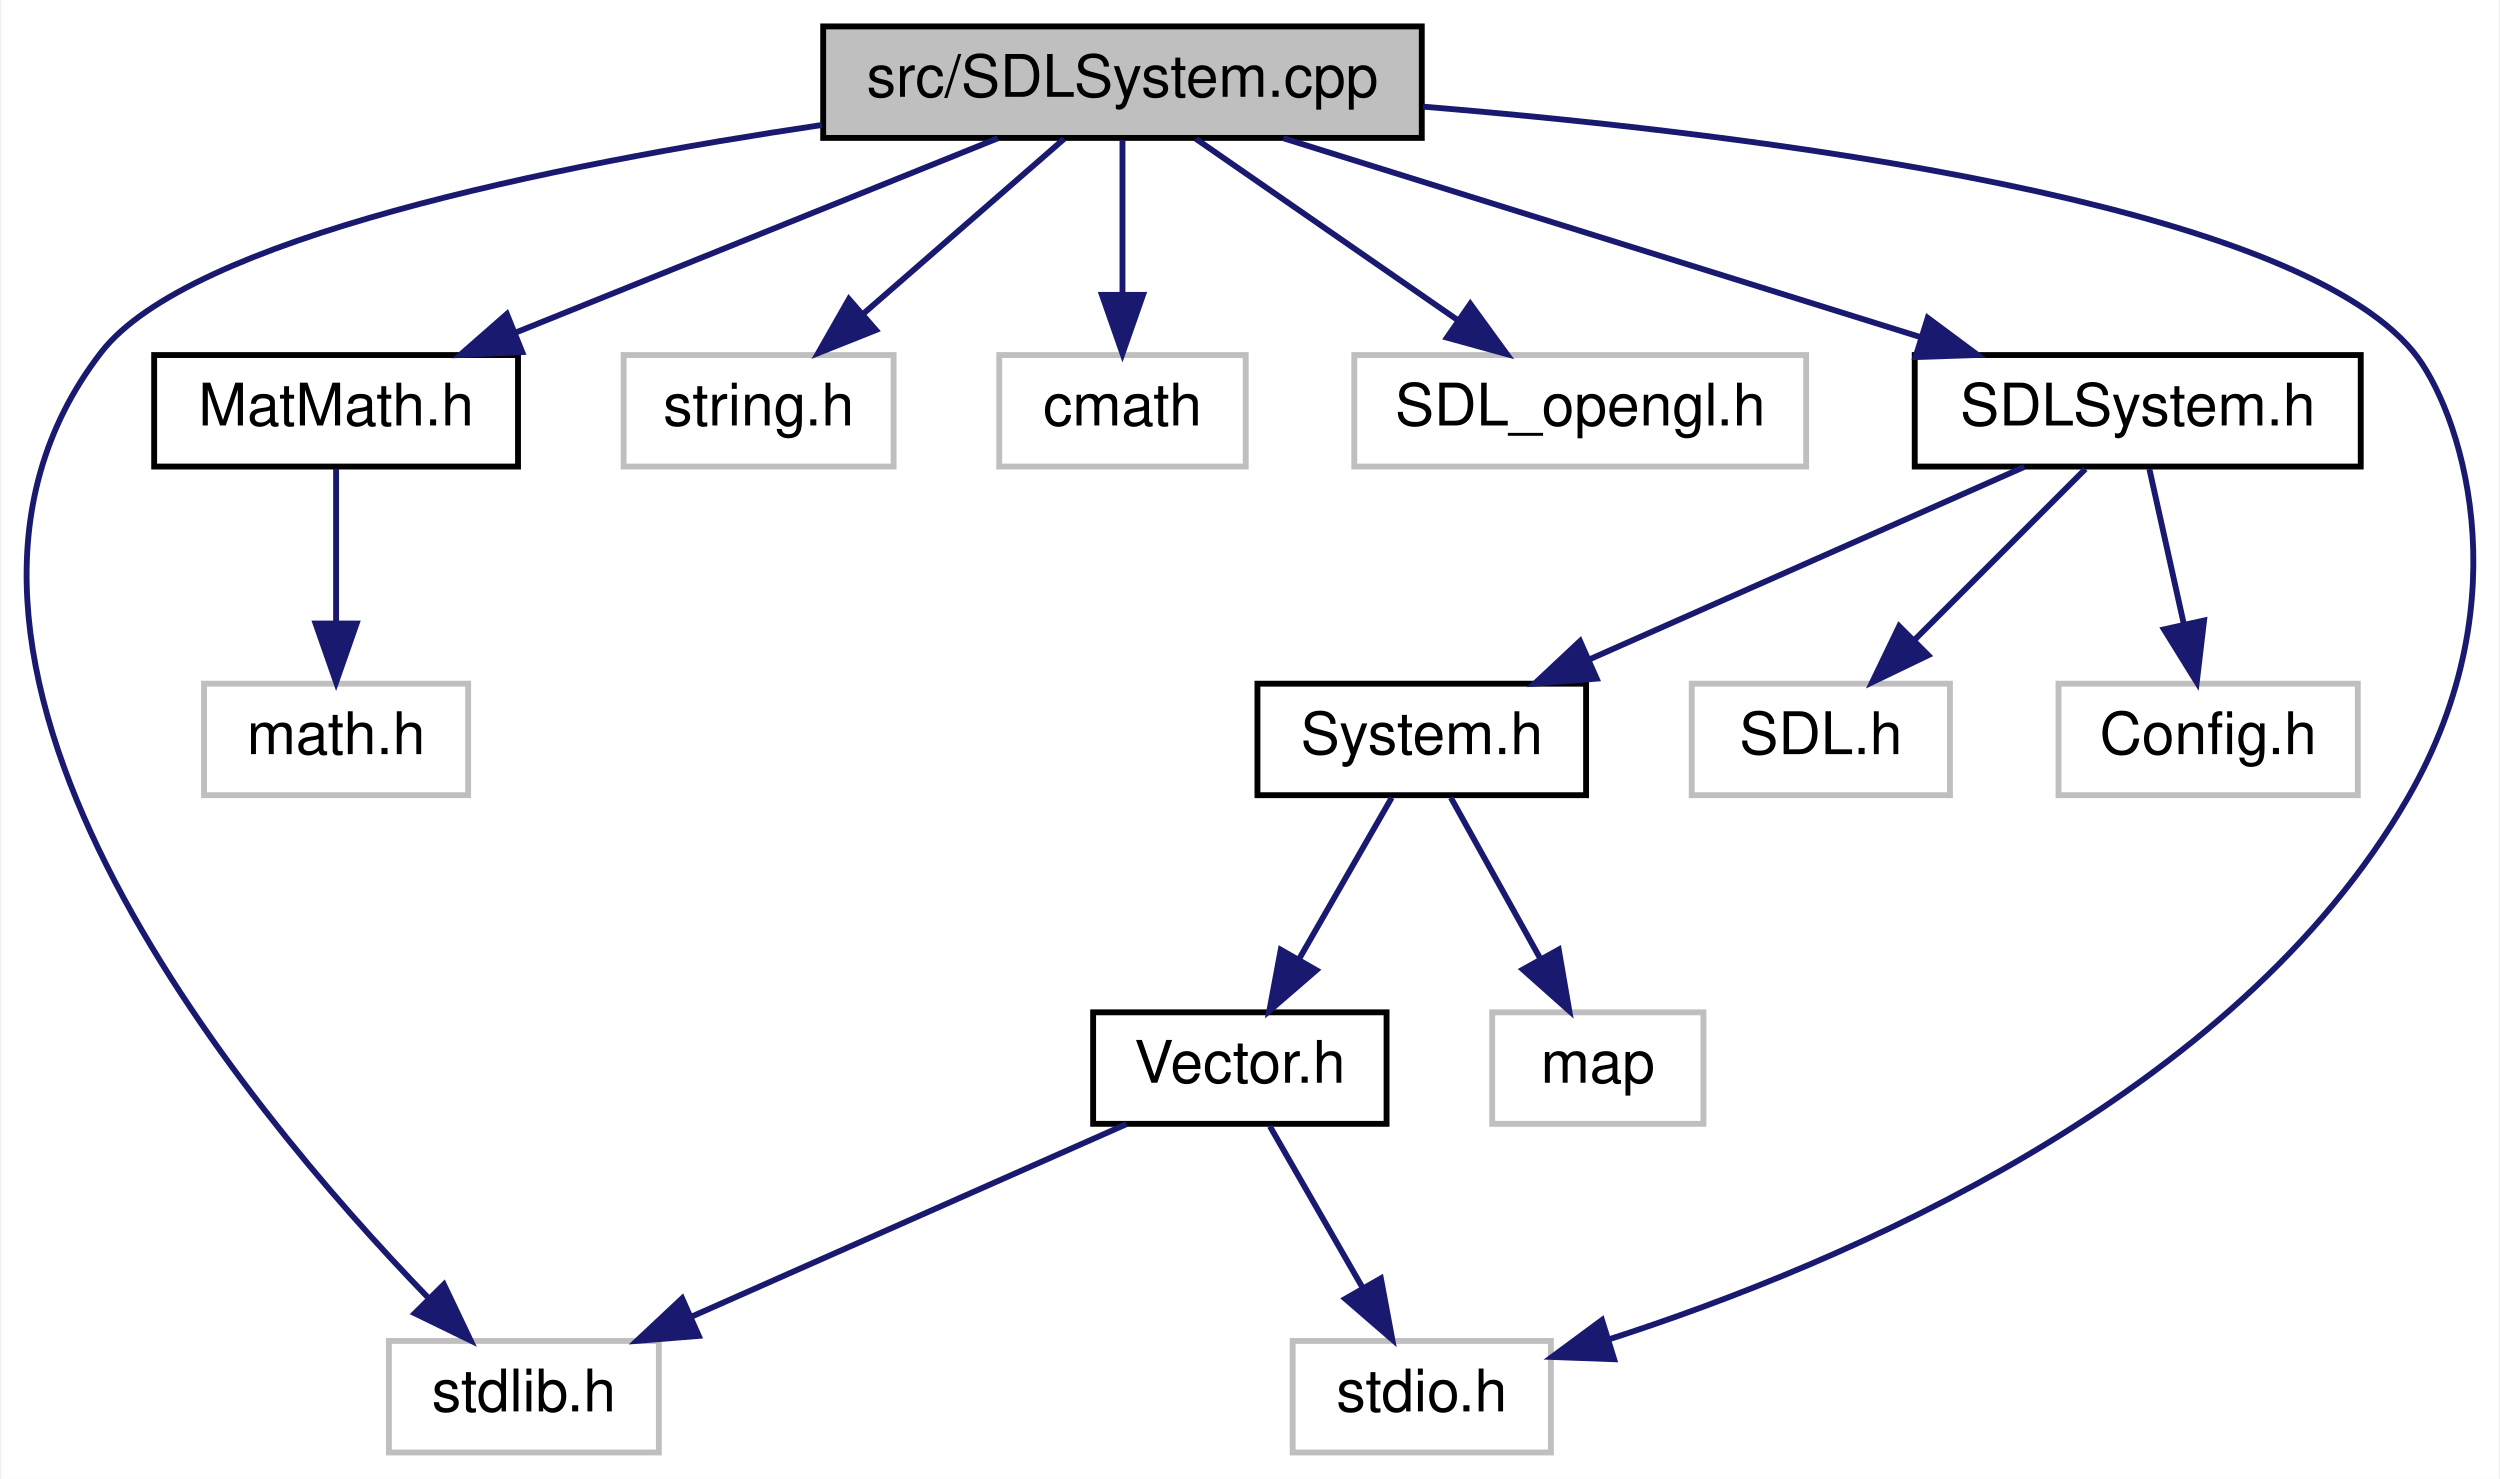
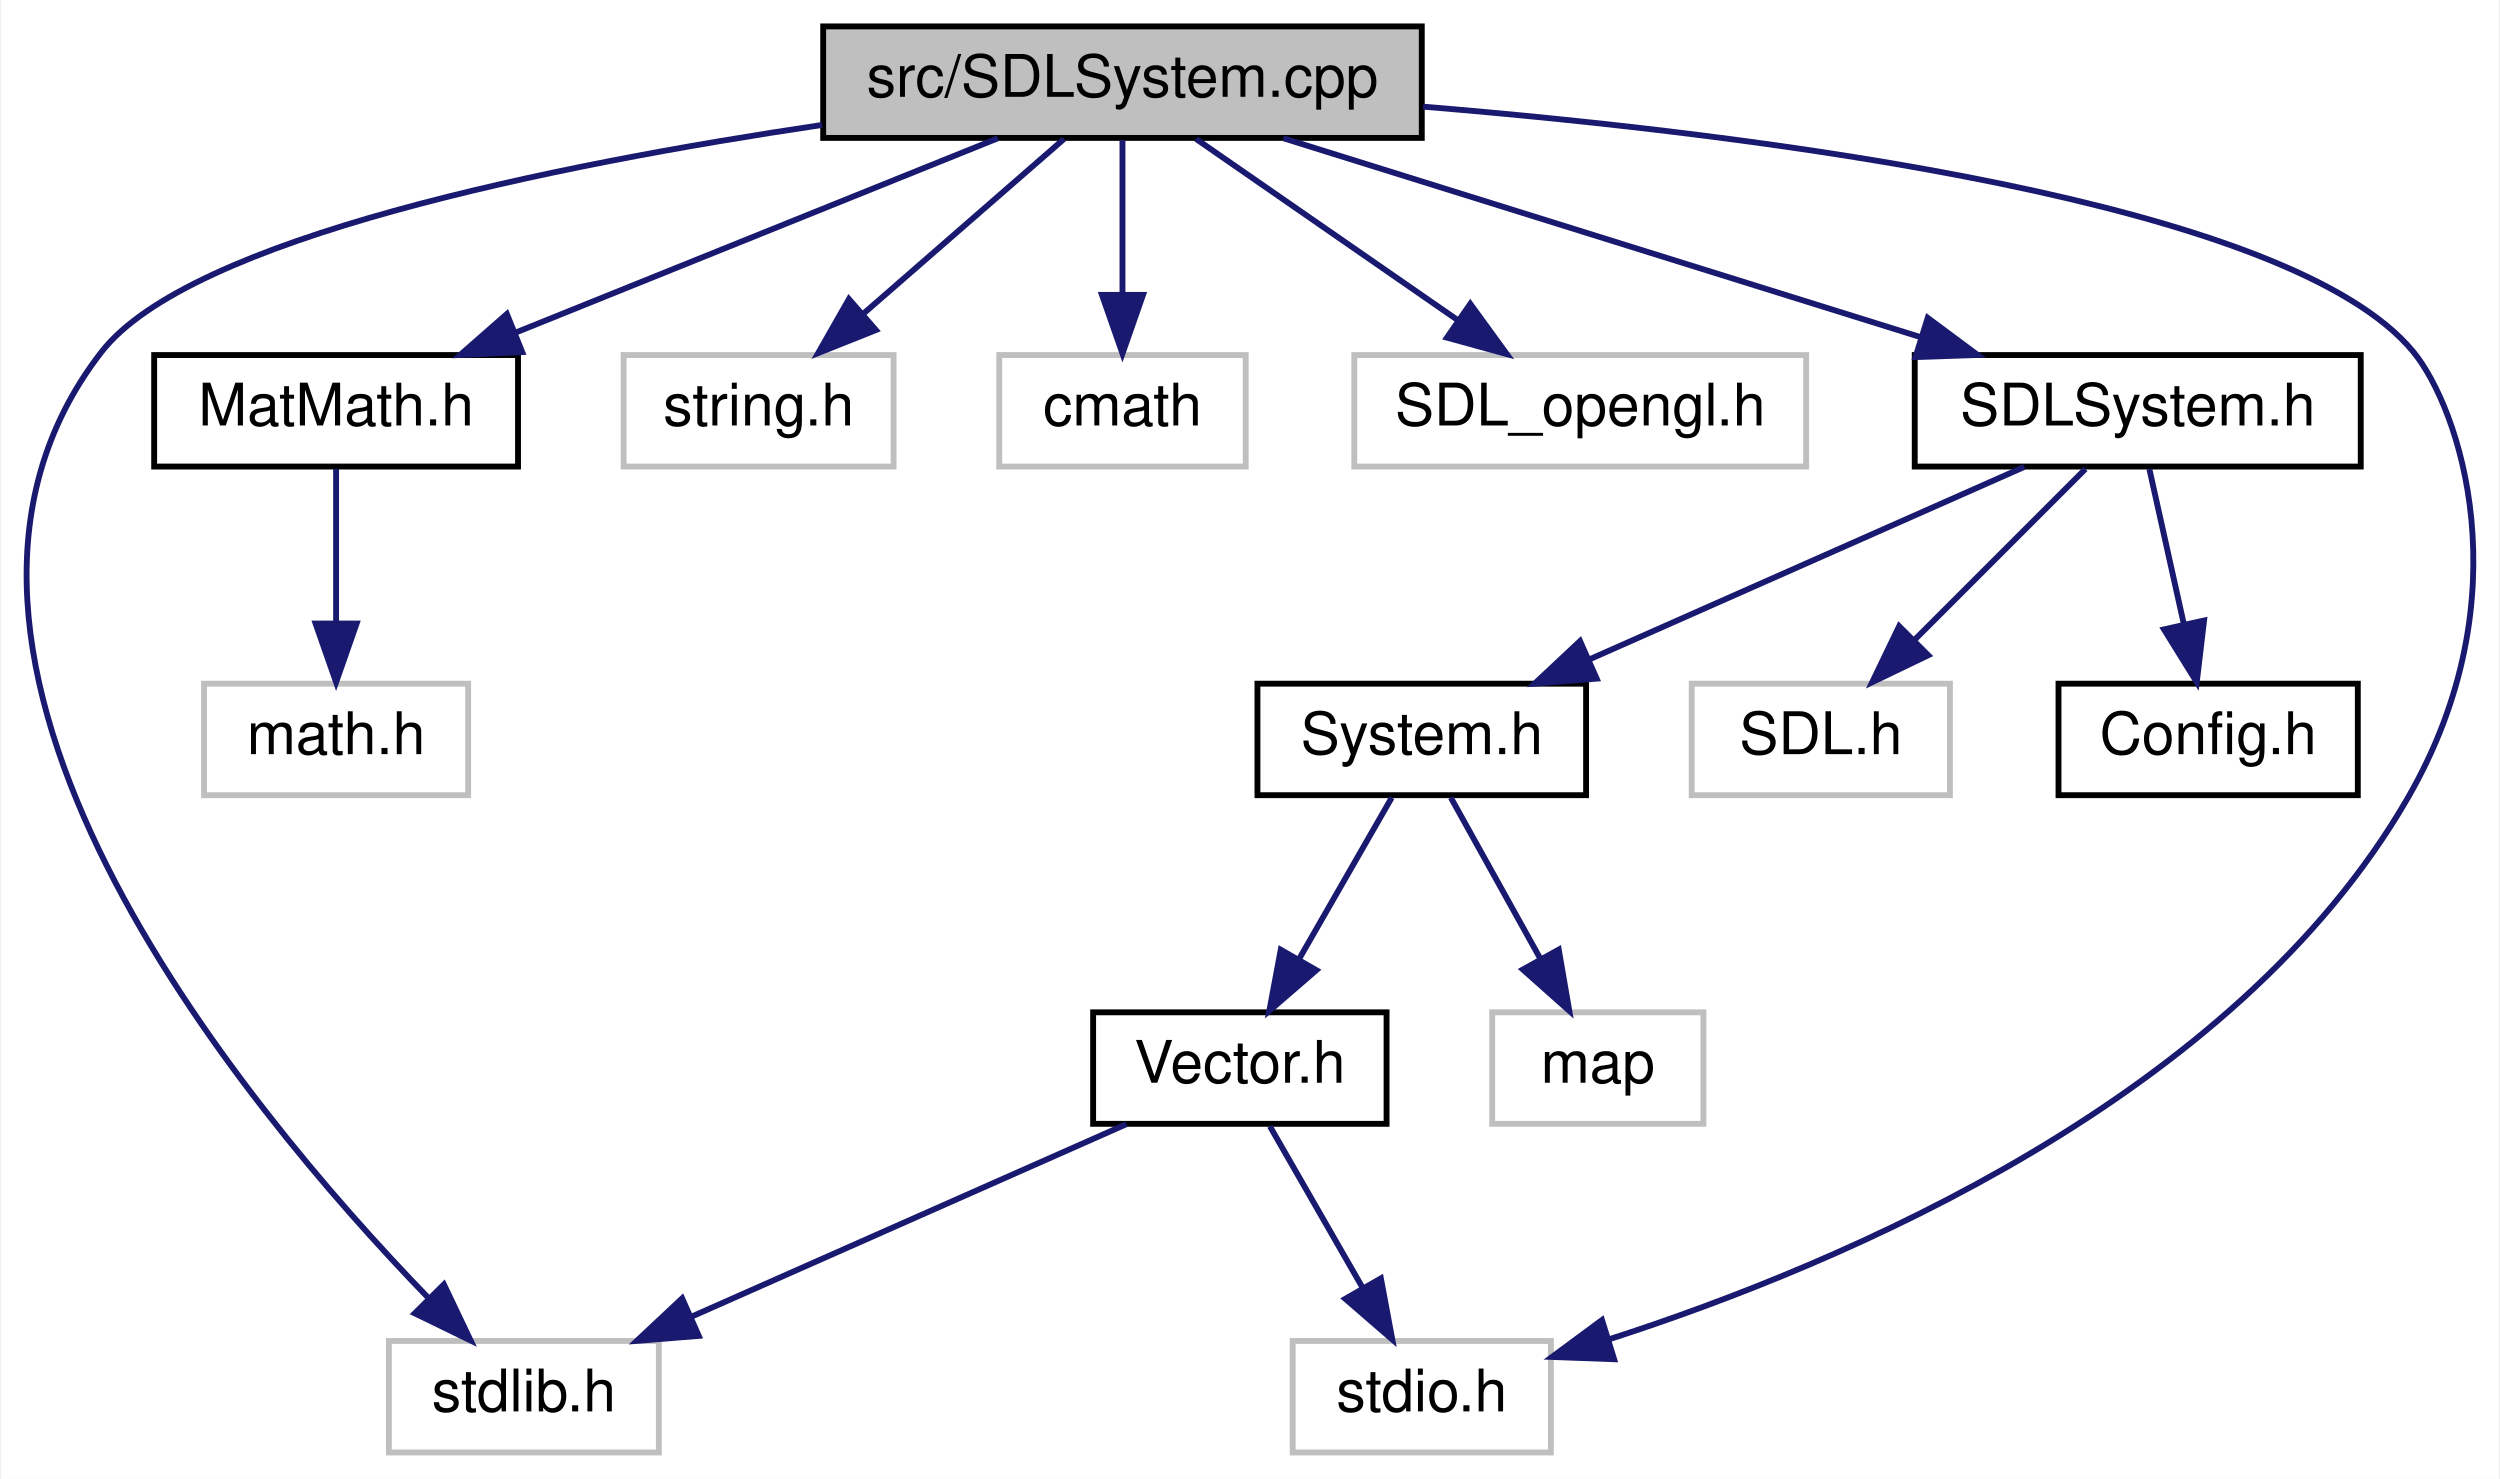
<svg xmlns="http://www.w3.org/2000/svg" xmlns:xlink="http://www.w3.org/1999/xlink" width="426pt" height="252pt" viewBox="0.00 0.00 425.54 252.00">
  <g id="graph0" class="graph" transform="scale(1 1) rotate(0) translate(4 248)">
    <polygon fill="white" stroke="none" points="-4,4 -4,-248 421.539,-248 421.539,4 -4,4" />
    <g id="node1" class="node">
      <polygon fill="#bfbfbf" stroke="black" points="136.04,-224.5 136.04,-243.5 238.04,-243.5 238.04,-224.5 136.04,-224.5" />
      <text text-anchor="middle" x="187.04" y="-231.5" font-family="Helvetica,sans-Serif" font-size="10.00">src/SDLSystem.cpp</text>
    </g>
    <g id="node2" class="node">
      <polygon fill="white" stroke="#bfbfbf" points="62.04,-0.5 62.04,-19.5 108.04,-19.5 108.04,-0.5 62.04,-0.5" />
      <text text-anchor="middle" x="85.04" y="-7.5" font-family="Helvetica,sans-Serif" font-size="10.00">stdlib.h</text>
    </g>
    <g id="edge1" class="edge">
      <path fill="none" stroke="midnightblue" d="M135.829,-226.705C90.082,-219.904 28.036,-207.367 13.04,-188 -26.84,-136.494 36.819,-59.866 68.644,-26.957" />
      <polygon fill="midnightblue" stroke="midnightblue" points="71.41,-29.139 75.967,-19.575 66.44,-24.21 71.41,-29.139" />
    </g>
    <g id="node3" class="node">
      <polygon fill="white" stroke="#bfbfbf" points="216.04,-0.5 216.04,-19.5 260.04,-19.5 260.04,-0.5 216.04,-0.5" />
      <text text-anchor="middle" x="238.04" y="-7.5" font-family="Helvetica,sans-Serif" font-size="10.00">stdio.h</text>
    </g>
    <g id="edge2" class="edge">
      <path fill="none" stroke="midnightblue" d="M238.263,-229.826C296.477,-225.025 386.149,-213.597 407.04,-188 414.699,-178.616 425.996,-146.557 406.04,-112 376.53,-60.896 309.916,-32.683 270.004,-19.797" />
      <polygon fill="midnightblue" stroke="midnightblue" points="270.818,-16.386 260.23,-16.776 268.75,-23.073 270.818,-16.386" />
    </g>
    <g id="node4" class="node">
      <polygon fill="white" stroke="#bfbfbf" points="102.04,-168.5 102.04,-187.5 148.04,-187.5 148.04,-168.5 102.04,-168.5" />
      <text text-anchor="middle" x="125.04" y="-175.5" font-family="Helvetica,sans-Serif" font-size="10.00">string.h</text>
    </g>
    <g id="edge3" class="edge">
      <path fill="none" stroke="midnightblue" d="M177.079,-224.324C167.914,-216.341 154.103,-204.313 143.012,-194.653" />
      <polygon fill="midnightblue" stroke="midnightblue" points="145.023,-191.762 135.183,-187.834 140.425,-197.041 145.023,-191.762" />
    </g>
    <g id="node5" class="node">
      <polygon fill="white" stroke="#bfbfbf" points="166.04,-168.5 166.04,-187.5 208.04,-187.5 208.04,-168.5 166.04,-168.5" />
      <text text-anchor="middle" x="187.04" y="-175.5" font-family="Helvetica,sans-Serif" font-size="10.00">cmath</text>
    </g>
    <g id="edge4" class="edge">
      <path fill="none" stroke="midnightblue" d="M187.04,-224.083C187.04,-217.006 187.04,-206.861 187.04,-197.986" />
      <polygon fill="midnightblue" stroke="midnightblue" points="190.541,-197.751 187.04,-187.751 183.541,-197.751 190.541,-197.751" />
    </g>
    <g id="node6" class="node">
      <polygon fill="white" stroke="#bfbfbf" points="226.54,-168.5 226.54,-187.5 303.54,-187.5 303.54,-168.5 226.54,-168.5" />
      <text text-anchor="middle" x="265.04" y="-175.5" font-family="Helvetica,sans-Serif" font-size="10.00">SDL_opengl.h</text>
    </g>
    <g id="edge5" class="edge">
      <path fill="none" stroke="midnightblue" d="M199.572,-224.324C211.626,-215.979 230.067,-203.212 244.309,-193.352" />
      <polygon fill="midnightblue" stroke="midnightblue" points="246.31,-196.224 252.539,-187.655 242.325,-190.469 246.31,-196.224" />
    </g>
    <g id="node7" class="node">
      <g id="a_node7">
        <a xlink:href="_mat_math_8h.html" target="_top" xlink:title="Vector and Matrix math. ">
          <polygon fill="white" stroke="black" points="22.04,-168.5 22.04,-187.5 84.04,-187.5 84.04,-168.5 22.04,-168.5" />
          <text text-anchor="middle" x="53.04" y="-175.5" font-family="Helvetica,sans-Serif" font-size="10.00">MatMath.h</text>
        </a>
      </g>
    </g>
    <g id="edge6" class="edge">
      <path fill="none" stroke="midnightblue" d="M165.808,-224.444C143.657,-215.517 108.722,-201.439 83.604,-191.317" />
      <polygon fill="midnightblue" stroke="midnightblue" points="84.757,-188.008 74.174,-187.516 82.141,-194.501 84.757,-188.008" />
    </g>
    <g id="node9" class="node">
      <g id="a_node9">
        <a xlink:href="_s_d_l_system_8h.html" target="_top" xlink:title="SDL System interface implementation. ">
          <polygon fill="white" stroke="black" points="322.04,-168.5 322.04,-187.5 398.04,-187.5 398.04,-168.5 322.04,-168.5" />
          <text text-anchor="middle" x="360.04" y="-175.5" font-family="Helvetica,sans-Serif" font-size="10.00">SDLSystem.h</text>
        </a>
      </g>
    </g>
    <g id="edge8" class="edge">
      <path fill="none" stroke="midnightblue" d="M214.453,-224.444C243.81,-215.28 290.56,-200.688 323.136,-190.519" />
      <polygon fill="midnightblue" stroke="midnightblue" points="324.253,-193.837 332.756,-187.516 322.168,-187.155 324.253,-193.837" />
    </g>
    <g id="node8" class="node">
      <polygon fill="white" stroke="#bfbfbf" points="30.54,-112.5 30.54,-131.5 75.54,-131.5 75.54,-112.5 30.54,-112.5" />
      <text text-anchor="middle" x="53.04" y="-119.5" font-family="Helvetica,sans-Serif" font-size="10.00">math.h</text>
    </g>
    <g id="edge7" class="edge">
      <path fill="none" stroke="midnightblue" d="M53.04,-168.083C53.04,-161.006 53.04,-150.861 53.04,-141.986" />
      <polygon fill="midnightblue" stroke="midnightblue" points="56.541,-141.751 53.04,-131.751 49.541,-141.751 56.541,-141.751" />
    </g>
    <g id="node10" class="node">
      <polygon fill="white" stroke="#bfbfbf" points="284.04,-112.5 284.04,-131.5 328.04,-131.5 328.04,-112.5 284.04,-112.5" />
      <text text-anchor="middle" x="306.04" y="-119.5" font-family="Helvetica,sans-Serif" font-size="10.00">SDL.h</text>
    </g>
    <g id="edge9" class="edge">
      <path fill="none" stroke="midnightblue" d="M351.123,-168.083C343.26,-160.22 331.609,-148.569 322.122,-139.081" />
      <polygon fill="midnightblue" stroke="midnightblue" points="324.337,-136.347 314.791,-131.751 319.388,-141.297 324.337,-136.347" />
    </g>
    <g id="node11" class="node">
-       <polygon fill="white" stroke="#bfbfbf" points="346.54,-112.5 346.54,-131.5 397.54,-131.5 397.54,-112.5 346.54,-112.5" />
-       <text text-anchor="middle" x="372.04" y="-119.5" font-family="Helvetica,sans-Serif" font-size="10.00">Config.h</text>
+       <g id="a_node11">
+         <a xlink:href="_config_8h.html" target="_top" xlink:title="Config.h">
+           <polygon fill="white" stroke="black" points="346.54,-112.5 346.54,-131.5 397.54,-131.5 397.54,-112.5 346.54,-112.5" />
+           <text text-anchor="middle" x="372.04" y="-119.5" font-family="Helvetica,sans-Serif" font-size="10.00">Config.h</text>
+         </a>
+       </g>
    </g>
    <g id="edge10" class="edge">
      <path fill="none" stroke="midnightblue" d="M362.022,-168.083C363.612,-160.927 365.899,-150.635 367.887,-141.691" />
      <polygon fill="midnightblue" stroke="midnightblue" points="371.343,-142.272 370.096,-131.751 364.51,-140.754 371.343,-142.272" />
    </g>
    <g id="node12" class="node">
      <g id="a_node12">
        <a xlink:href="_system_8h.html" target="_top" xlink:title="Mostly defines the interface of System implementations. ">
          <polygon fill="white" stroke="black" points="210.04,-112.5 210.04,-131.5 266.04,-131.5 266.04,-112.5 210.04,-112.5" />
          <text text-anchor="middle" x="238.04" y="-119.5" font-family="Helvetica,sans-Serif" font-size="10.00">System.h</text>
        </a>
      </g>
    </g>
    <g id="edge11" class="edge">
      <path fill="none" stroke="midnightblue" d="M340.709,-168.444C320.72,-159.596 289.297,-145.687 266.477,-135.586" />
      <polygon fill="midnightblue" stroke="midnightblue" points="267.842,-132.363 257.281,-131.516 265.009,-138.764 267.842,-132.363" />
    </g>
    <g id="node13" class="node">
      <polygon fill="white" stroke="#bfbfbf" points="250.04,-56.5 250.04,-75.5 286.04,-75.5 286.04,-56.5 250.04,-56.5" />
      <text text-anchor="middle" x="268.04" y="-63.5" font-family="Helvetica,sans-Serif" font-size="10.00">map</text>
    </g>
    <g id="edge12" class="edge">
      <path fill="none" stroke="midnightblue" d="M242.994,-112.083C247.144,-104.613 253.194,-93.724 258.307,-84.52" />
      <polygon fill="midnightblue" stroke="midnightblue" points="261.382,-86.192 263.179,-75.751 255.263,-82.793 261.382,-86.192" />
    </g>
    <g id="node14" class="node">
      <g id="a_node14">
        <a xlink:href="_vector_8h.html" target="_top" xlink:title="Template Vector. ">
          <polygon fill="white" stroke="black" points="182.04,-56.5 182.04,-75.5 232.04,-75.5 232.04,-56.5 182.04,-56.5" />
          <text text-anchor="middle" x="207.04" y="-63.5" font-family="Helvetica,sans-Serif" font-size="10.00">Vector.h</text>
        </a>
      </g>
    </g>
    <g id="edge13" class="edge">
      <path fill="none" stroke="midnightblue" d="M232.921,-112.083C228.633,-104.613 222.382,-93.724 217.098,-84.52" />
      <polygon fill="midnightblue" stroke="midnightblue" points="220.078,-82.681 212.064,-75.751 214.008,-86.166 220.078,-82.681" />
    </g>
    <g id="edge14" class="edge">
      <path fill="none" stroke="midnightblue" d="M187.709,-56.444C167.72,-47.596 136.297,-33.688 113.477,-23.587" />
      <polygon fill="midnightblue" stroke="midnightblue" points="114.842,-20.363 104.281,-19.516 112.009,-26.765 114.842,-20.363" />
    </g>
    <g id="edge15" class="edge">
      <path fill="none" stroke="midnightblue" d="M212.159,-56.083C216.448,-48.613 222.699,-37.724 227.983,-28.52" />
      <polygon fill="midnightblue" stroke="midnightblue" points="231.073,-30.166 233.017,-19.751 225.003,-26.681 231.073,-30.166" />
    </g>
  </g>
</svg>
